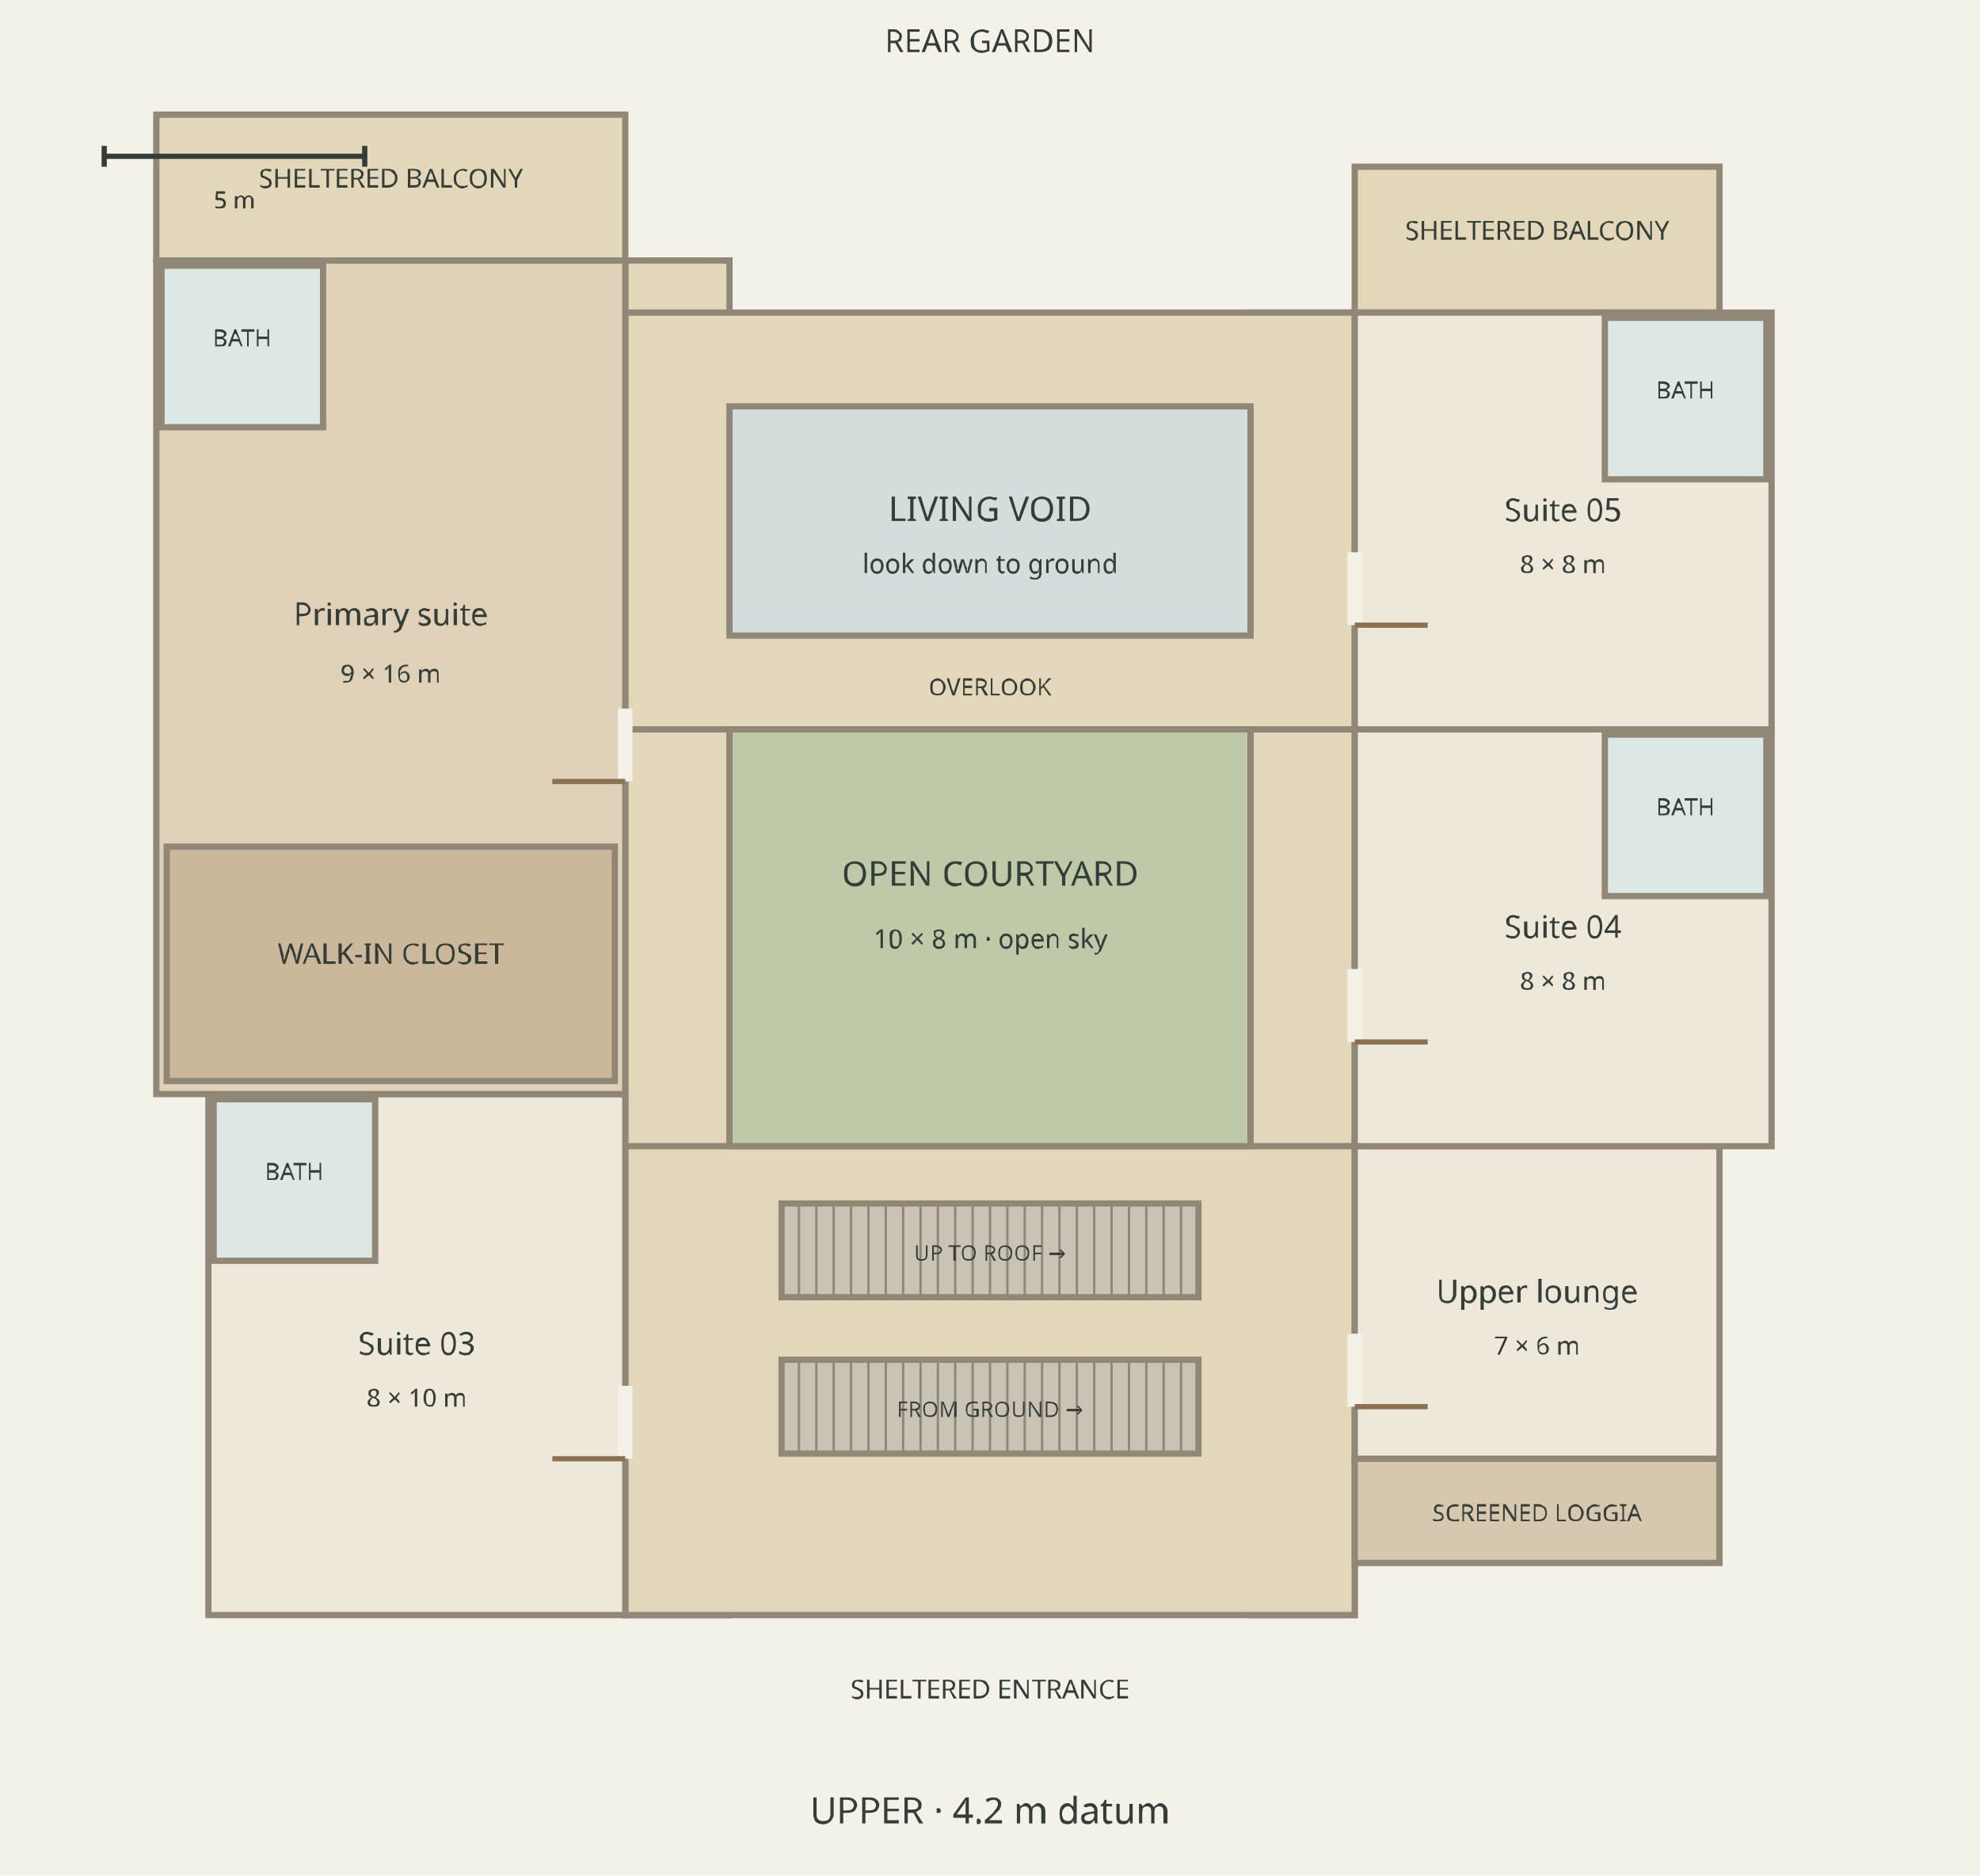
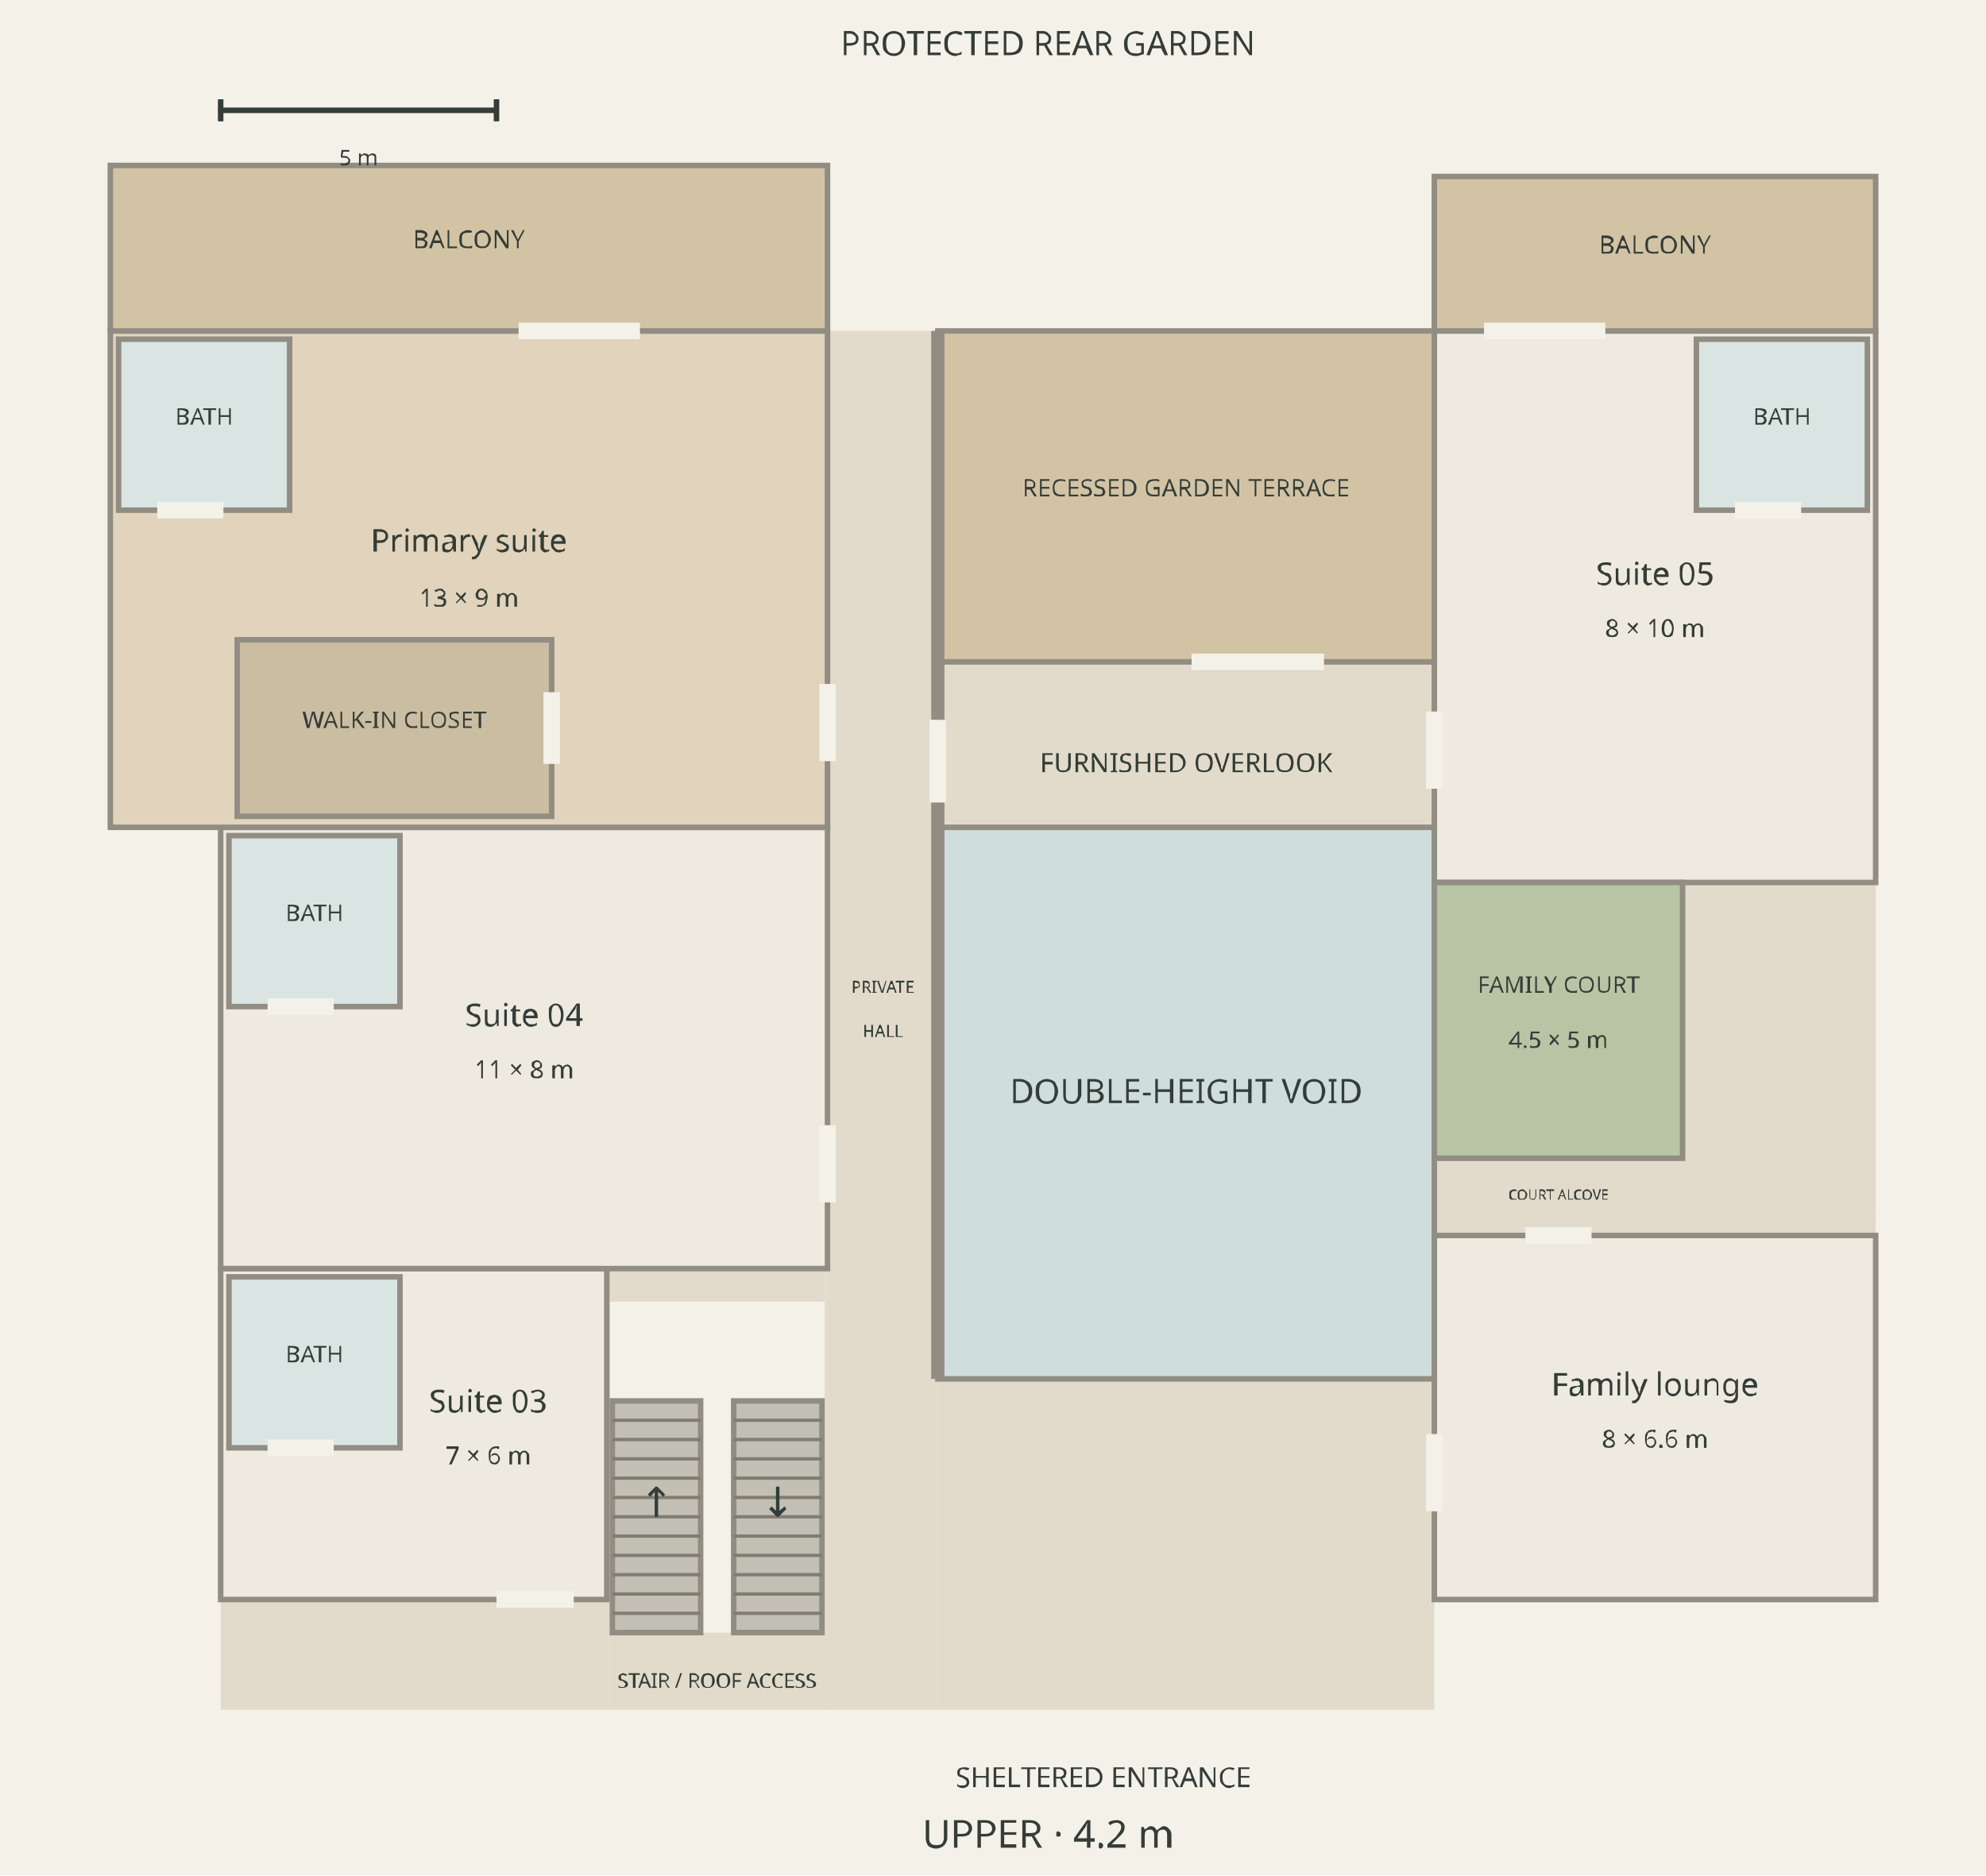
- <svg xmlns="http://www.w3.org/2000/svg" viewBox="-19 -28 38 36" role="img" aria-label="Upper floor concept plan; rear garden at top">
-   <rect x="-19" y="-28" width="38" height="36" fill="#f4f1e9" />
-   <rect x="-7" y="-23" width="2" height="26" fill="#e3d7ba" stroke="#908777" stroke-width="0.12" />
-   <rect x="5" y="-22" width="2" height="25" fill="#e3d7ba" stroke="#908777" stroke-width="0.12" />
-   <rect x="-7" y="-6" width="14" height="9" fill="#e3d7ba" stroke="#908777" stroke-width="0.12" />
-   <rect x="-7" y="-22" width="14" height="8" fill="#e3d7ba" stroke="#908777" stroke-width="0.12" />
-   <rect x="-5" y="-14" width="10" height="8" fill="#bdc9a7" stroke="#908777" stroke-width="0.12" />
-   <text x="0" y="-11" text-anchor="middle" font-family="system-ui,sans-serif" font-size="0.65" fill="#343d37">OPEN COURTYARD</text>
-   <text x="0" y="-9.8" text-anchor="middle" font-family="system-ui,sans-serif" font-size="0.5" fill="#343d37">10 × 8 m · open sky</text>
-   <rect x="-5" y="-20.2" width="10" height="4.4" fill="#d2dedc" stroke="#908777" stroke-width="0.12" />
-   <text x="0" y="-18" text-anchor="middle" font-family="system-ui,sans-serif" font-size="0.65" fill="#343d37">LIVING VOID</text>
-   <text x="0" y="-17" text-anchor="middle" font-family="system-ui,sans-serif" font-size="0.5" fill="#343d37">look down to ground</text>
-   <text x="0" y="-14.65" text-anchor="middle" font-family="system-ui,sans-serif" font-size="0.45" fill="#343d37">OVERLOOK</text>
-   <rect x="-16" y="-25.8" width="9" height="2.8" fill="#e3d7ba" stroke="#908777" stroke-width="0.12" />
-   <text x="-11.5" y="-24.4" text-anchor="middle" font-family="system-ui,sans-serif" font-size="0.5" fill="#343d37">SHELTERED BALCONY</text>
-   <rect x="7" y="-24.8" width="7" height="2.8" fill="#e3d7ba" stroke="#908777" stroke-width="0.12" />
-   <text x="10.5" y="-23.4" text-anchor="middle" font-family="system-ui,sans-serif" font-size="0.5" fill="#343d37">SHELTERED BALCONY</text>
-   <rect x="7" y="0" width="7" height="2" fill="#d6c7af" stroke="#908777" stroke-width="0.12" />
-   <text x="10.5" y="1.2" text-anchor="middle" font-family="system-ui,sans-serif" font-size="0.45" fill="#343d37">SCREENED LOGGIA</text>
-   <rect x="-15" y="-7" width="8" height="10" fill="#eee8da" stroke="#908777" stroke-width="0.12" />
-   <text x="-11" y="-2" text-anchor="middle" font-family="system-ui,sans-serif" font-size="0.6" fill="#343d37">Suite 03</text>
-   <text x="-11" y="-1" text-anchor="middle" font-family="system-ui,sans-serif" font-size="0.48" fill="#343d37">8 × 10 m</text>
-   <rect x="-14.9" y="-6.9" width="3.1" height="3.1" fill="#dce8e3" stroke="#908777" stroke-width="0.12" />
-   <text x="-13.35" y="-5.35" text-anchor="middle" font-family="system-ui,sans-serif" font-size="0.45" fill="#343d37">BATH</text>
-   <path d="M -7 0 v -1.4" stroke="#f4f1e9" stroke-width=".28" />
-   <path d="M -7 0 h -1.4" stroke="#8c7052" stroke-width=".1" />
-   <rect x="-16" y="-23" width="9" height="16" fill="#ded1b7" stroke="#908777" stroke-width="0.12" />
-   <text x="-11.5" y="-16" text-anchor="middle" font-family="system-ui,sans-serif" font-size="0.6" fill="#343d37">Primary suite</text>
-   <text x="-11.5" y="-14.9" text-anchor="middle" font-family="system-ui,sans-serif" font-size="0.48" fill="#343d37">9 × 16 m</text>
-   <rect x="-15.9" y="-22.9" width="3.1" height="3.1" fill="#dce8e3" stroke="#908777" stroke-width="0.12" />
-   <text x="-14.35" y="-21.35" text-anchor="middle" font-family="system-ui,sans-serif" font-size="0.45" fill="#343d37">BATH</text>
-   <path d="M -7 -13 v -1.4" stroke="#f4f1e9" stroke-width=".28" />
-   <path d="M -7 -13 h -1.4" stroke="#8c7052" stroke-width=".1" />
-   <rect x="7" y="-6" width="7" height="6" fill="#eee8da" stroke="#908777" stroke-width="0.12" />
-   <text x="10.5" y="-3" text-anchor="middle" font-family="system-ui,sans-serif" font-size="0.6" fill="#343d37">Upper lounge</text>
-   <text x="10.5" y="-2" text-anchor="middle" font-family="system-ui,sans-serif" font-size="0.48" fill="#343d37">7 × 6 m</text>
-   <path d="M 7 -1 v -1.4" stroke="#f4f1e9" stroke-width=".28" />
-   <path d="M 7 -1 h 1.4" stroke="#8c7052" stroke-width=".1" />
-   <rect x="7" y="-14" width="8" height="8" fill="#eee8da" stroke="#908777" stroke-width="0.12" />
-   <text x="11" y="-10" text-anchor="middle" font-family="system-ui,sans-serif" font-size="0.6" fill="#343d37">Suite 04</text>
-   <text x="11" y="-9" text-anchor="middle" font-family="system-ui,sans-serif" font-size="0.48" fill="#343d37">8 × 8 m</text>
-   <rect x="11.8" y="-13.9" width="3.1" height="3.1" fill="#dce8e3" stroke="#908777" stroke-width="0.12" />
-   <text x="13.35" y="-12.35" text-anchor="middle" font-family="system-ui,sans-serif" font-size="0.45" fill="#343d37">BATH</text>
-   <path d="M 7 -8 v -1.4" stroke="#f4f1e9" stroke-width=".28" />
-   <path d="M 7 -8 h 1.4" stroke="#8c7052" stroke-width=".1" />
-   <rect x="7" y="-22" width="8" height="8" fill="#eee8da" stroke="#908777" stroke-width="0.12" />
-   <text x="11" y="-18" text-anchor="middle" font-family="system-ui,sans-serif" font-size="0.6" fill="#343d37">Suite 05</text>
-   <text x="11" y="-17" text-anchor="middle" font-family="system-ui,sans-serif" font-size="0.48" fill="#343d37">8 × 8 m</text>
-   <rect x="11.8" y="-21.9" width="3.1" height="3.1" fill="#dce8e3" stroke="#908777" stroke-width="0.12" />
-   <text x="13.35" y="-20.35" text-anchor="middle" font-family="system-ui,sans-serif" font-size="0.45" fill="#343d37">BATH</text>
-   <path d="M 7 -16 v -1.4" stroke="#f4f1e9" stroke-width=".28" />
-   <path d="M 7 -16 h 1.4" stroke="#8c7052" stroke-width=".1" />
-   <rect x="-15.8" y="-11.75" width="8.6" height="4.5" fill="#cbb89b" stroke="#908777" stroke-width="0.12" />
-   <text x="-11.5" y="-9.5" text-anchor="middle" font-family="system-ui,sans-serif" font-size="0.55" fill="#343d37">WALK-IN CLOSET</text>
-   <rect x="-4" y="-1.9" width="8" height="1.8" fill="#c9c3b5" stroke="#908777" stroke-width="0.12" />
-   <path d="M -3.667 -1.9 v 1.8" stroke="#928775" stroke-width=".045" />
-   <path d="M -3.333 -1.9 v 1.8" stroke="#928775" stroke-width=".045" />
-   <path d="M -3 -1.9 v 1.8" stroke="#928775" stroke-width=".045" />
-   <path d="M -2.667 -1.9 v 1.8" stroke="#928775" stroke-width=".045" />
-   <path d="M -2.333 -1.9 v 1.8" stroke="#928775" stroke-width=".045" />
-   <path d="M -2 -1.9 v 1.8" stroke="#928775" stroke-width=".045" />
-   <path d="M -1.667 -1.9 v 1.8" stroke="#928775" stroke-width=".045" />
-   <path d="M -1.333 -1.9 v 1.8" stroke="#928775" stroke-width=".045" />
-   <path d="M -1 -1.9 v 1.8" stroke="#928775" stroke-width=".045" />
-   <path d="M -0.667 -1.9 v 1.8" stroke="#928775" stroke-width=".045" />
-   <path d="M -0.333 -1.9 v 1.8" stroke="#928775" stroke-width=".045" />
-   <path d="M 0 -1.9 v 1.8" stroke="#928775" stroke-width=".045" />
-   <path d="M 0.333 -1.9 v 1.8" stroke="#928775" stroke-width=".045" />
-   <path d="M 0.667 -1.9 v 1.8" stroke="#928775" stroke-width=".045" />
-   <path d="M 1 -1.9 v 1.8" stroke="#928775" stroke-width=".045" />
-   <path d="M 1.333 -1.9 v 1.8" stroke="#928775" stroke-width=".045" />
-   <path d="M 1.667 -1.9 v 1.8" stroke="#928775" stroke-width=".045" />
-   <path d="M 2 -1.9 v 1.8" stroke="#928775" stroke-width=".045" />
-   <path d="M 2.333 -1.9 v 1.8" stroke="#928775" stroke-width=".045" />
-   <path d="M 2.667 -1.9 v 1.8" stroke="#928775" stroke-width=".045" />
-   <path d="M 3 -1.9 v 1.8" stroke="#928775" stroke-width=".045" />
-   <path d="M 3.333 -1.9 v 1.8" stroke="#928775" stroke-width=".045" />
-   <path d="M 3.667 -1.9 v 1.8" stroke="#928775" stroke-width=".045" />
-   <text x="0" y="-0.8" text-anchor="middle" font-family="system-ui,sans-serif" font-size="0.42" fill="#343d37">FROM GROUND →</text>
-   <rect x="-4" y="-4.9" width="8" height="1.8" fill="#c9c3b5" stroke="#908777" stroke-width="0.12" />
-   <path d="M -3.667 -4.9 v 1.8" stroke="#928775" stroke-width=".045" />
-   <path d="M -3.333 -4.9 v 1.8" stroke="#928775" stroke-width=".045" />
-   <path d="M -3 -4.9 v 1.8" stroke="#928775" stroke-width=".045" />
-   <path d="M -2.667 -4.9 v 1.8" stroke="#928775" stroke-width=".045" />
-   <path d="M -2.333 -4.9 v 1.8" stroke="#928775" stroke-width=".045" />
-   <path d="M -2 -4.9 v 1.8" stroke="#928775" stroke-width=".045" />
-   <path d="M -1.667 -4.9 v 1.8" stroke="#928775" stroke-width=".045" />
-   <path d="M -1.333 -4.9 v 1.8" stroke="#928775" stroke-width=".045" />
-   <path d="M -1 -4.9 v 1.8" stroke="#928775" stroke-width=".045" />
-   <path d="M -0.667 -4.9 v 1.8" stroke="#928775" stroke-width=".045" />
-   <path d="M -0.333 -4.9 v 1.8" stroke="#928775" stroke-width=".045" />
-   <path d="M 0 -4.9 v 1.8" stroke="#928775" stroke-width=".045" />
-   <path d="M 0.333 -4.9 v 1.8" stroke="#928775" stroke-width=".045" />
-   <path d="M 0.667 -4.9 v 1.8" stroke="#928775" stroke-width=".045" />
-   <path d="M 1 -4.9 v 1.8" stroke="#928775" stroke-width=".045" />
-   <path d="M 1.333 -4.9 v 1.8" stroke="#928775" stroke-width=".045" />
-   <path d="M 1.667 -4.9 v 1.8" stroke="#928775" stroke-width=".045" />
-   <path d="M 2 -4.9 v 1.8" stroke="#928775" stroke-width=".045" />
-   <path d="M 2.333 -4.9 v 1.8" stroke="#928775" stroke-width=".045" />
-   <path d="M 2.667 -4.9 v 1.8" stroke="#928775" stroke-width=".045" />
-   <path d="M 3 -4.9 v 1.8" stroke="#928775" stroke-width=".045" />
-   <path d="M 3.333 -4.9 v 1.8" stroke="#928775" stroke-width=".045" />
-   <path d="M 3.667 -4.9 v 1.8" stroke="#928775" stroke-width=".045" />
-   <text x="0" y="-3.8" text-anchor="middle" font-family="system-ui,sans-serif" font-size="0.42" fill="#343d37">UP TO ROOF →</text>
-   <text x="0" y="4.6" text-anchor="middle" font-family="system-ui,sans-serif" font-size="0.5" fill="#343d37">SHELTERED ENTRANCE</text>
-   <text x="0" y="-27" text-anchor="middle" font-family="system-ui,sans-serif" font-size="0.6" fill="#343d37">REAR GARDEN</text>
-   <text x="0" y="7" text-anchor="middle" font-family="system-ui,sans-serif" font-size="0.7" fill="#343d37">UPPER · 4.2 m datum</text>
-   <path d="M -17  -25 h 5 m -5 -.2 v .4 m 5 -.4 v .4" stroke="#343d37" stroke-width=".1" />
-   <text x="-14.5" y="-24" text-anchor="middle" font-family="system-ui,sans-serif" font-size="0.45" fill="#343d37">5 m</text>
+ <svg xmlns="http://www.w3.org/2000/svg" viewBox="-17 -26 36 34" role="img" aria-label="Upper floor plan; rear garden at top">
+   <rect x="-17" y="-26" width="36" height="34" fill="#f4f1e9" />
+   <rect x="-13" y="-3" width="7" height="6" fill="#e2dbcb" stroke="#e2dbcb" stroke-width="0" />
+   <rect x="-13" y="-11" width="11" height="8" fill="#e2dbcb" stroke="#e2dbcb" stroke-width="0" />
+   <rect x="-15" y="-20" width="13" height="9" fill="#e2dbcb" stroke="#e2dbcb" stroke-width="0" />
+   <rect x="9" y="-4" width="8" height="7" fill="#e2dbcb" stroke="#e2dbcb" stroke-width="0" />
+   <rect x="13.5" y="-10" width="3.5" height="6" fill="#e2dbcb" stroke="#e2dbcb" stroke-width="0" />
+   <rect x="9" y="-20" width="8" height="10" fill="#e2dbcb" stroke="#e2dbcb" stroke-width="0" />
+   <rect x="-13" y="3" width="7.05" height="2" fill="#e2dbcb" stroke="#e2dbcb" stroke-width="0" />
+   <rect x="-2.05" y="3" width="2.05" height="2" fill="#e2dbcb" stroke="#e2dbcb" stroke-width="0" />
+   <rect x="-5.95" y="3.6" width="3.9" height="1.4" fill="#e2dbcb" stroke="#e2dbcb" stroke-width="0" />
+   <rect x="-2" y="-20" width="2" height="23" fill="#e2dbcb" stroke="#e2dbcb" stroke-width="0" />
+   <rect x="-5.95" y="-3" width="3.9" height="0.6" fill="#e2dbcb" stroke="#e2dbcb" stroke-width="0" />
+   <rect x="-2.05" y="-3" width="0.05" height="6" fill="#e2dbcb" stroke="#e2dbcb" stroke-width="0" />
+   <rect x="-6" y="-3" width="0.05" height="6" fill="#e2dbcb" stroke="#e2dbcb" stroke-width="0" />
+   <rect x="0" y="-1" width="9" height="6" fill="#e2dbcb" stroke="#e2dbcb" stroke-width="0" />
+   <rect x="0" y="-20" width="9" height="9" fill="#e2dbcb" stroke="#e2dbcb" stroke-width="0" />
+   <rect x="9" y="-5" width="4.5" height="1" fill="#e2dbcb" stroke="#e2dbcb" stroke-width="0" />
+   <rect x="-15" y="-23" width="13" height="3" fill="#e2dbcb" stroke="#e2dbcb" stroke-width="0" />
+   <rect x="9" y="-22.8" width="8" height="2.8" fill="#e2dbcb" stroke="#e2dbcb" stroke-width="0" />
+   <rect x="-13" y="-3" width="7" height="6" fill="#eeeadf" stroke="#918d83" stroke-width="0.1" />
+   <text x="-8.15" y="-0.4" text-anchor="middle" font-family="system-ui,sans-serif" font-size="0.57" fill="#343d37">Suite 03</text>
+   <text x="-8.15" y="0.55" text-anchor="middle" font-family="system-ui,sans-serif" font-size="0.45" fill="#343d37">7 × 6 m</text>
+   <rect x="-12.85" y="-2.85" width="3.1" height="3.1" fill="#dae5e3" stroke="#918d83" stroke-width="0.1" />
+   <text x="-11.3" y="-1.3" text-anchor="middle" font-family="system-ui,sans-serif" font-size="0.42" fill="#343d37">BATH</text>
+   <path d="M -12.15 0.25 h 1.2" stroke="#f4f1e9" stroke-width=".3" />
+   <path d="M -8 3 h 1.4" stroke="#f4f1e9" stroke-width=".3" />
+   <rect x="-13" y="-11" width="11" height="8" fill="#eeeadf" stroke="#918d83" stroke-width="0.1" />
+   <text x="-7.5" y="-7.4" text-anchor="middle" font-family="system-ui,sans-serif" font-size="0.57" fill="#343d37">Suite 04</text>
+   <text x="-7.5" y="-6.45" text-anchor="middle" font-family="system-ui,sans-serif" font-size="0.45" fill="#343d37">11 × 8 m</text>
+   <rect x="-12.85" y="-10.85" width="3.1" height="3.1" fill="#dae5e3" stroke="#918d83" stroke-width="0.1" />
+   <text x="-11.3" y="-9.3" text-anchor="middle" font-family="system-ui,sans-serif" font-size="0.42" fill="#343d37">BATH</text>
+   <path d="M -12.15 -7.75 h 1.2" stroke="#f4f1e9" stroke-width=".3" />
+   <path d="M -2 -4.2 v -1.4" stroke="#f4f1e9" stroke-width=".3" />
+   <rect x="-15" y="-20" width="13" height="9" fill="#e1d3bc" stroke="#918d83" stroke-width="0.1" />
+   <text x="-8.5" y="-16" text-anchor="middle" font-family="system-ui,sans-serif" font-size="0.57" fill="#343d37">Primary suite</text>
+   <text x="-8.5" y="-15" text-anchor="middle" font-family="system-ui,sans-serif" font-size="0.45" fill="#343d37">13 × 9 m</text>
+   <rect x="-14.85" y="-19.85" width="3.1" height="3.1" fill="#dae5e3" stroke="#918d83" stroke-width="0.1" />
+   <text x="-13.3" y="-18.3" text-anchor="middle" font-family="system-ui,sans-serif" font-size="0.42" fill="#343d37">BATH</text>
+   <path d="M -14.15 -16.75 h 1.2" stroke="#f4f1e9" stroke-width=".3" />
+   <path d="M -2 -12.2 v -1.4" stroke="#f4f1e9" stroke-width=".3" />
+   <rect x="9" y="-20" width="8" height="10" fill="#eeeadf" stroke="#918d83" stroke-width="0.1" />
+   <text x="13" y="-15.4" text-anchor="middle" font-family="system-ui,sans-serif" font-size="0.57" fill="#343d37">Suite 05</text>
+   <text x="13" y="-14.45" text-anchor="middle" font-family="system-ui,sans-serif" font-size="0.45" fill="#343d37">8 × 10 m</text>
+   <rect x="13.75" y="-19.85" width="3.1" height="3.1" fill="#dae5e3" stroke="#918d83" stroke-width="0.1" />
+   <text x="15.3" y="-18.3" text-anchor="middle" font-family="system-ui,sans-serif" font-size="0.42" fill="#343d37">BATH</text>
+   <path d="M 14.45 -16.75 h 1.2" stroke="#f4f1e9" stroke-width=".3" />
+   <path d="M 9 -11.7 v -1.4" stroke="#f4f1e9" stroke-width=".3" />
+   <rect x="9" y="-3.6" width="8" height="6.6" fill="#eeeadf" stroke="#918d83" stroke-width="0.1" />
+   <text x="13" y="-0.7" text-anchor="middle" font-family="system-ui,sans-serif" font-size="0.57" fill="#343d37">Family lounge</text>
+   <text x="13" y="0.25" text-anchor="middle" font-family="system-ui,sans-serif" font-size="0.45" fill="#343d37">8 × 6.6 m</text>
+   <path d="M 9 1.4 v -1.4" stroke="#f4f1e9" stroke-width=".3" />
+   <path d="M 10.65 -3.6 h 1.2" stroke="#f4f1e9" stroke-width=".3" />
+   <rect x="9" y="-10" width="4.5" height="5" fill="#b7c5a4" stroke="#918d83" stroke-width="0.1" />
+   <text x="11.25" y="-8" text-anchor="middle" font-family="system-ui,sans-serif" font-size="0.42" fill="#343d37">FAMILY COURT</text>
+   <text x="11.25" y="-7" text-anchor="middle" font-family="system-ui,sans-serif" font-size="0.42" fill="#343d37">4.5 × 5 m</text>
+   <rect x="0" y="-11" width="9" height="10" fill="#cfdddd" stroke="#918d83" stroke-width="0.1" />
+   <text x="4.5" y="-6" text-anchor="middle" font-family="system-ui,sans-serif" font-size="0.6" fill="#343d37">DOUBLE-HEIGHT VOID</text>
+   <text x="4.5" y="-12" text-anchor="middle" font-family="system-ui,sans-serif" font-size="0.48" fill="#343d37">FURNISHED OVERLOOK</text>
+   <rect x="-12.7" y="-14.4" width="5.7" height="3.2" fill="#cbbda2" stroke="#918d83" stroke-width="0.1" />
+   <text x="-9.85" y="-12.8" text-anchor="middle" font-family="system-ui,sans-serif" font-size="0.42" fill="#343d37">WALK-IN CLOSET</text>
+   <rect x="0" y="-20" width="9" height="6" fill="#d3c3a5" stroke="#918d83" stroke-width="0.1" />
+   <text x="4.5" y="-17" text-anchor="middle" font-family="system-ui,sans-serif" font-size="0.44" fill="#343d37">RECESSED GARDEN TERRACE</text>
+   <rect x="-15" y="-23" width="13" height="3" fill="#d3c3a5" stroke="#918d83" stroke-width="0.1" />
+   <text x="-8.5" y="-21.5" text-anchor="middle" font-family="system-ui,sans-serif" font-size="0.45" fill="#343d37">BALCONY</text>
+   <rect x="9" y="-22.8" width="8" height="2.8" fill="#d3c3a5" stroke="#918d83" stroke-width="0.1" />
+   <text x="13" y="-21.4" text-anchor="middle" font-family="system-ui,sans-serif" font-size="0.45" fill="#343d37">BALCONY</text>
+   <rect x="-0.12" y="-20" width="0.24" height="19" fill="#918d83" stroke="#918d83" stroke-width="0" />
+   <path d="M 0 -11.45 v -1.5" stroke="#f4f1e9" stroke-width=".3" />
+   <path d="M -7 -12.15 v -1.3" stroke="#f4f1e9" stroke-width=".3" />
+   <path d="M 4.6 -14 h 2.4" stroke="#f4f1e9" stroke-width=".3" />
+   <text x="11.25" y="-4.25" text-anchor="middle" font-family="system-ui,sans-serif" font-size="0.25" fill="#343d37">COURT ALCOVE</text>
+   <path d="M -7.6 -20 h 2.2" stroke="#f4f1e9" stroke-width=".3" />
+   <path d="M 9.9 -20 h 2.2" stroke="#f4f1e9" stroke-width=".3" />
+   <rect x="-5.9" y="-0.6" width="1.6" height="4.2" fill="#c2bfb5" stroke="#918d83" stroke-width="0.1" />
+   <path d="M -5.9 3.25 h 1.6" stroke="#827c71" stroke-width=".06" />
+   <path d="M -5.9 2.9 h 1.6" stroke="#827c71" stroke-width=".06" />
+   <path d="M -5.9 2.55 h 1.6" stroke="#827c71" stroke-width=".06" />
+   <path d="M -5.9 2.2 h 1.6" stroke="#827c71" stroke-width=".06" />
+   <path d="M -5.9 1.85 h 1.6" stroke="#827c71" stroke-width=".06" />
+   <path d="M -5.9 1.5 h 1.6" stroke="#827c71" stroke-width=".06" />
+   <path d="M -5.9 1.15 h 1.6" stroke="#827c71" stroke-width=".06" />
+   <path d="M -5.9 0.8 h 1.6" stroke="#827c71" stroke-width=".06" />
+   <path d="M -5.9 0.45 h 1.6" stroke="#827c71" stroke-width=".06" />
+   <path d="M -5.9 0.1 h 1.6" stroke="#827c71" stroke-width=".06" />
+   <path d="M -5.9 -0.25 h 1.6" stroke="#827c71" stroke-width=".06" />
+   <text x="-5.1" y="1.5" text-anchor="middle" font-family="system-ui,sans-serif" font-size="0.75" fill="#343d37">↑</text>
+   <rect x="-3.7" y="-0.6" width="1.6" height="4.2" fill="#c2bfb5" stroke="#918d83" stroke-width="0.1" />
+   <path d="M -3.7 3.25 h 1.6" stroke="#827c71" stroke-width=".06" />
+   <path d="M -3.7 2.9 h 1.6" stroke="#827c71" stroke-width=".06" />
+   <path d="M -3.7 2.55 h 1.6" stroke="#827c71" stroke-width=".06" />
+   <path d="M -3.7 2.2 h 1.6" stroke="#827c71" stroke-width=".06" />
+   <path d="M -3.7 1.85 h 1.6" stroke="#827c71" stroke-width=".06" />
+   <path d="M -3.7 1.5 h 1.6" stroke="#827c71" stroke-width=".06" />
+   <path d="M -3.7 1.15 h 1.6" stroke="#827c71" stroke-width=".06" />
+   <path d="M -3.7 0.8 h 1.6" stroke="#827c71" stroke-width=".06" />
+   <path d="M -3.7 0.45 h 1.6" stroke="#827c71" stroke-width=".06" />
+   <path d="M -3.7 0.1 h 1.6" stroke="#827c71" stroke-width=".06" />
+   <path d="M -3.7 -0.25 h 1.6" stroke="#827c71" stroke-width=".06" />
+   <text x="-2.9" y="1.5" text-anchor="middle" font-family="system-ui,sans-serif" font-size="0.75" fill="#343d37">↓</text>
+   <text x="-4" y="4.6" text-anchor="middle" font-family="system-ui,sans-serif" font-size="0.36" fill="#343d37">STAIR / ROOF ACCESS</text>
+   <text x="-1" y="-8" text-anchor="middle" font-family="system-ui,sans-serif" font-size="0.3" fill="#343d37">PRIVATE</text>
+   <text x="-1" y="-7.2" text-anchor="middle" font-family="system-ui,sans-serif" font-size="0.3" fill="#343d37">HALL</text>
+   <text x="2" y="-25" text-anchor="middle" font-family="system-ui,sans-serif" font-size="0.6" fill="#343d37">PROTECTED REAR GARDEN</text>
+   <text x="3" y="6.4" text-anchor="middle" font-family="system-ui,sans-serif" font-size="0.5" fill="#343d37">SHELTERED ENTRANCE</text>
+   <text x="2" y="7.5" text-anchor="middle" font-family="system-ui,sans-serif" font-size="0.7" fill="#343d37">UPPER · 4.2 m</text>
+   <path d="M -13 -24 h 5 m -5 -.2 v .4 m 5 -.4 v .4" stroke="#343d37" stroke-width=".1" />
+   <text x="-10.5" y="-23" text-anchor="middle" font-family="system-ui,sans-serif" font-size="0.4" fill="#343d37">5 m</text>
</svg>
